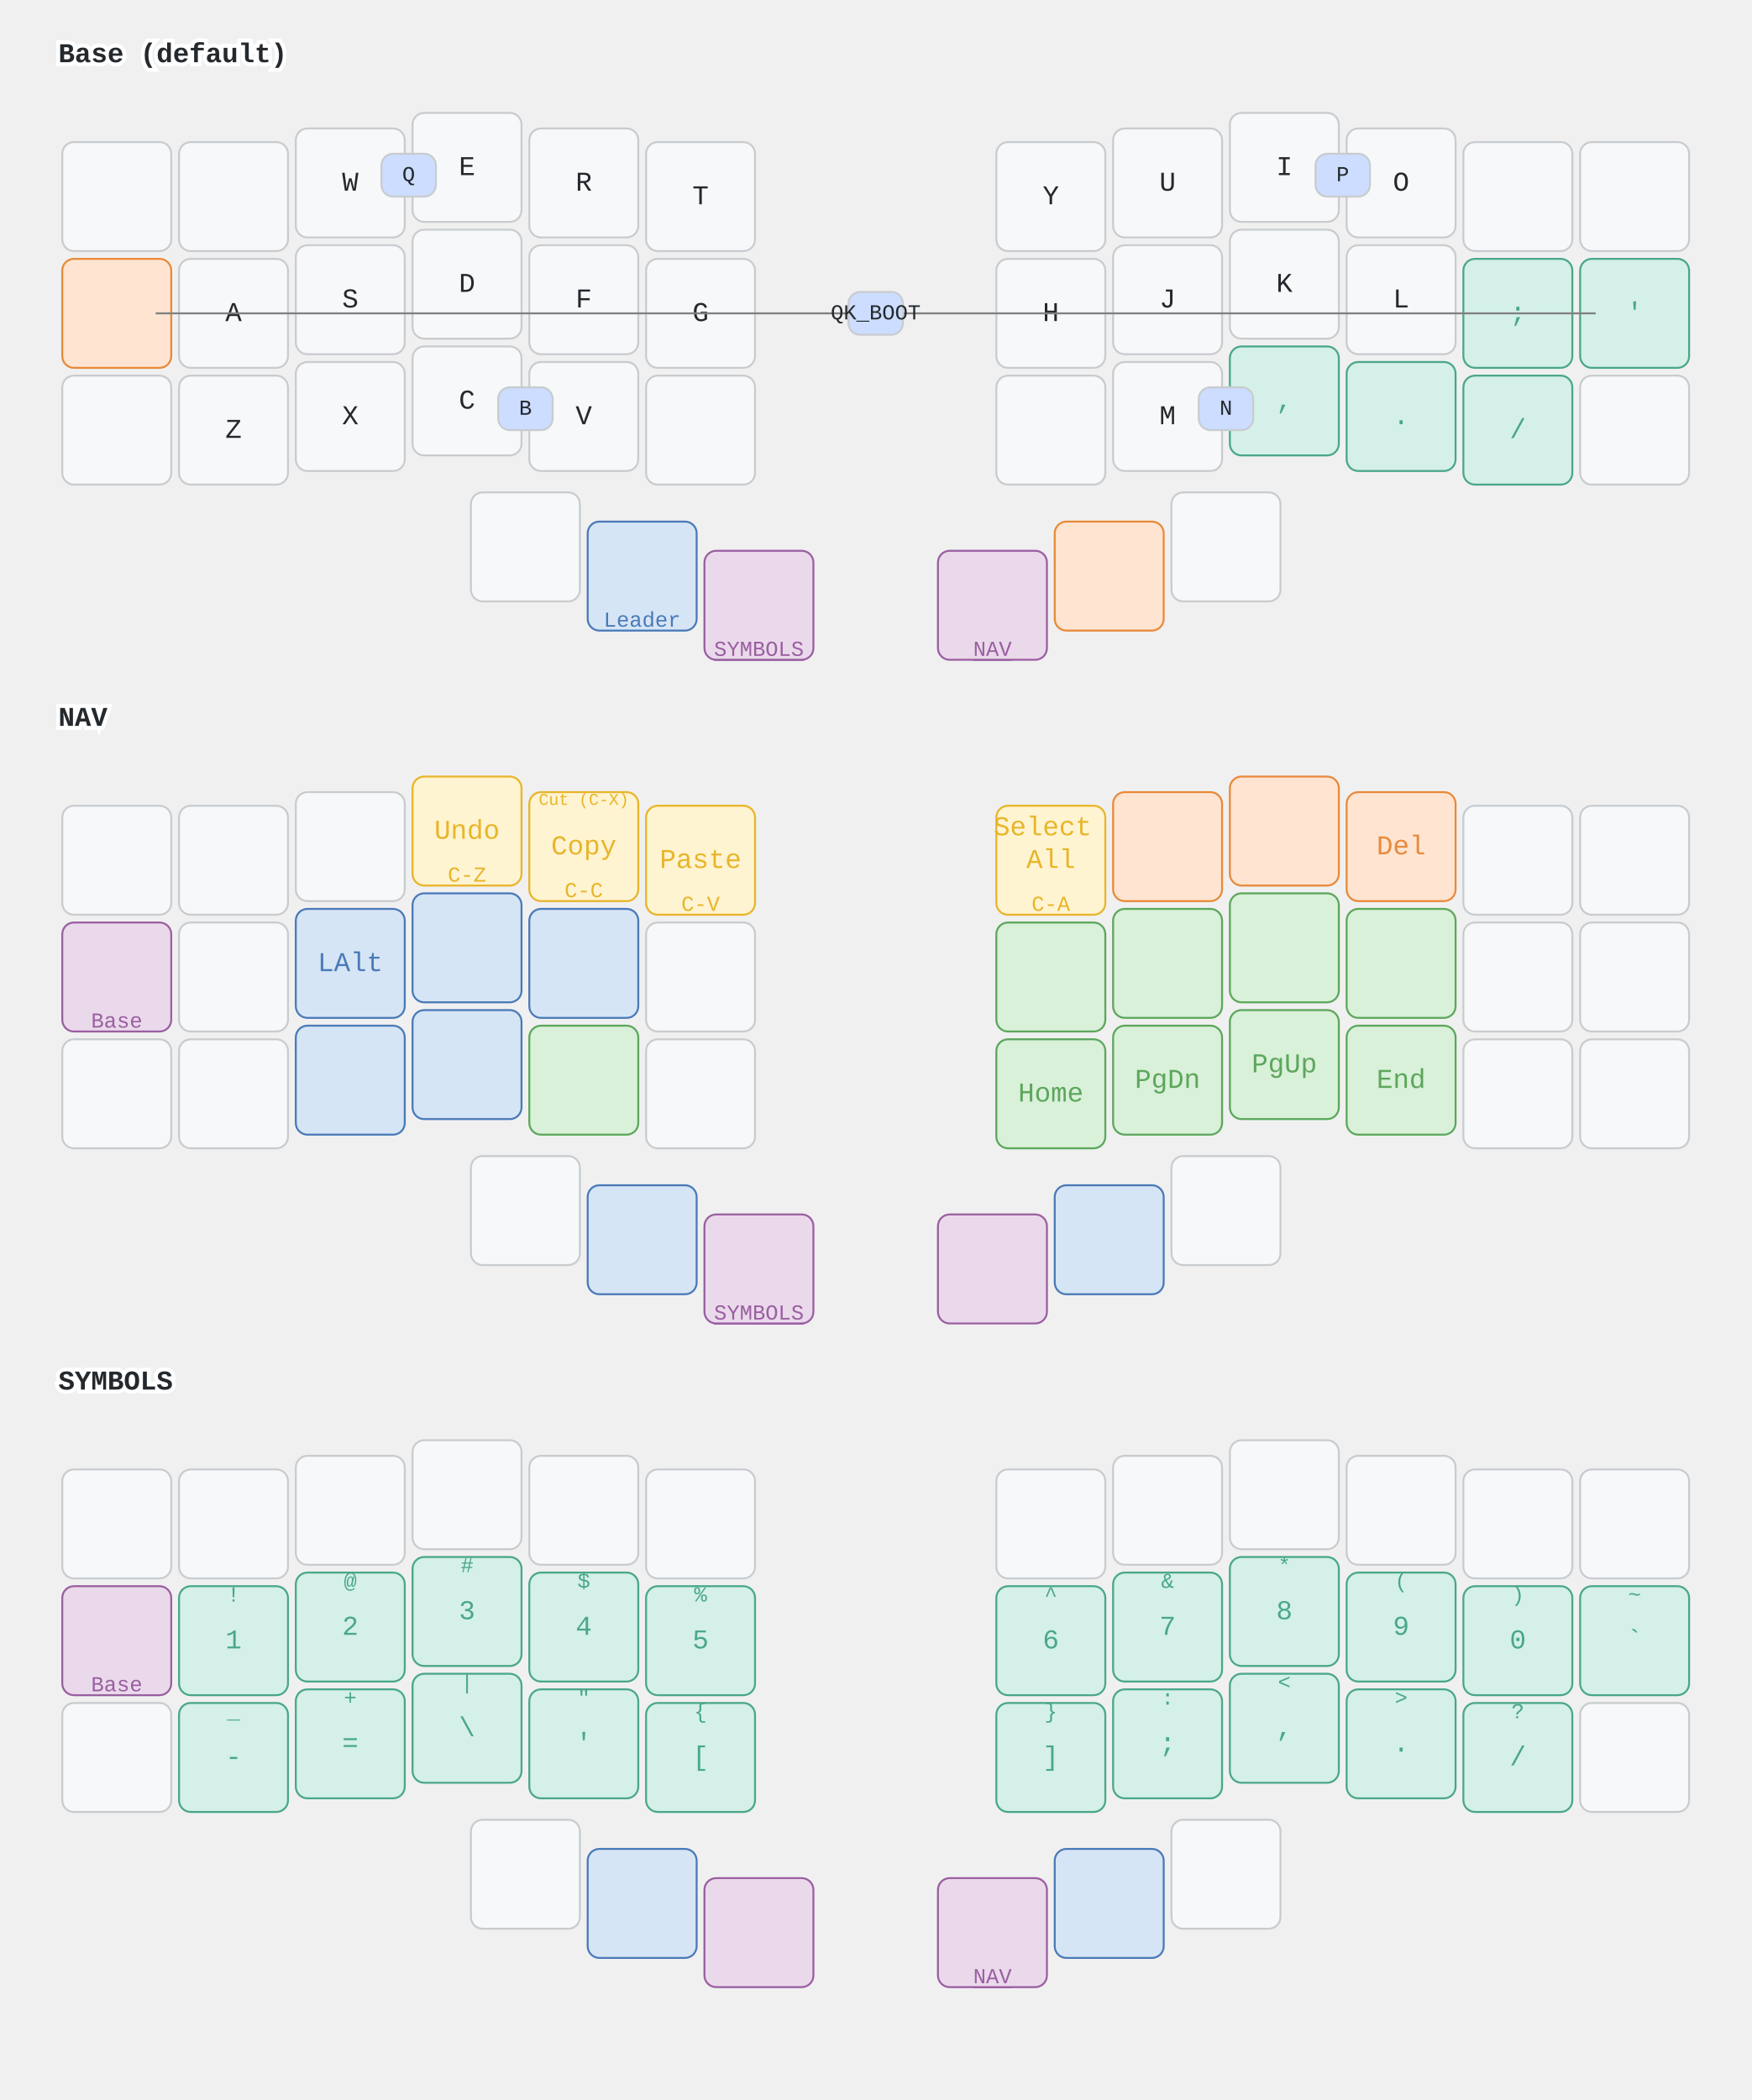
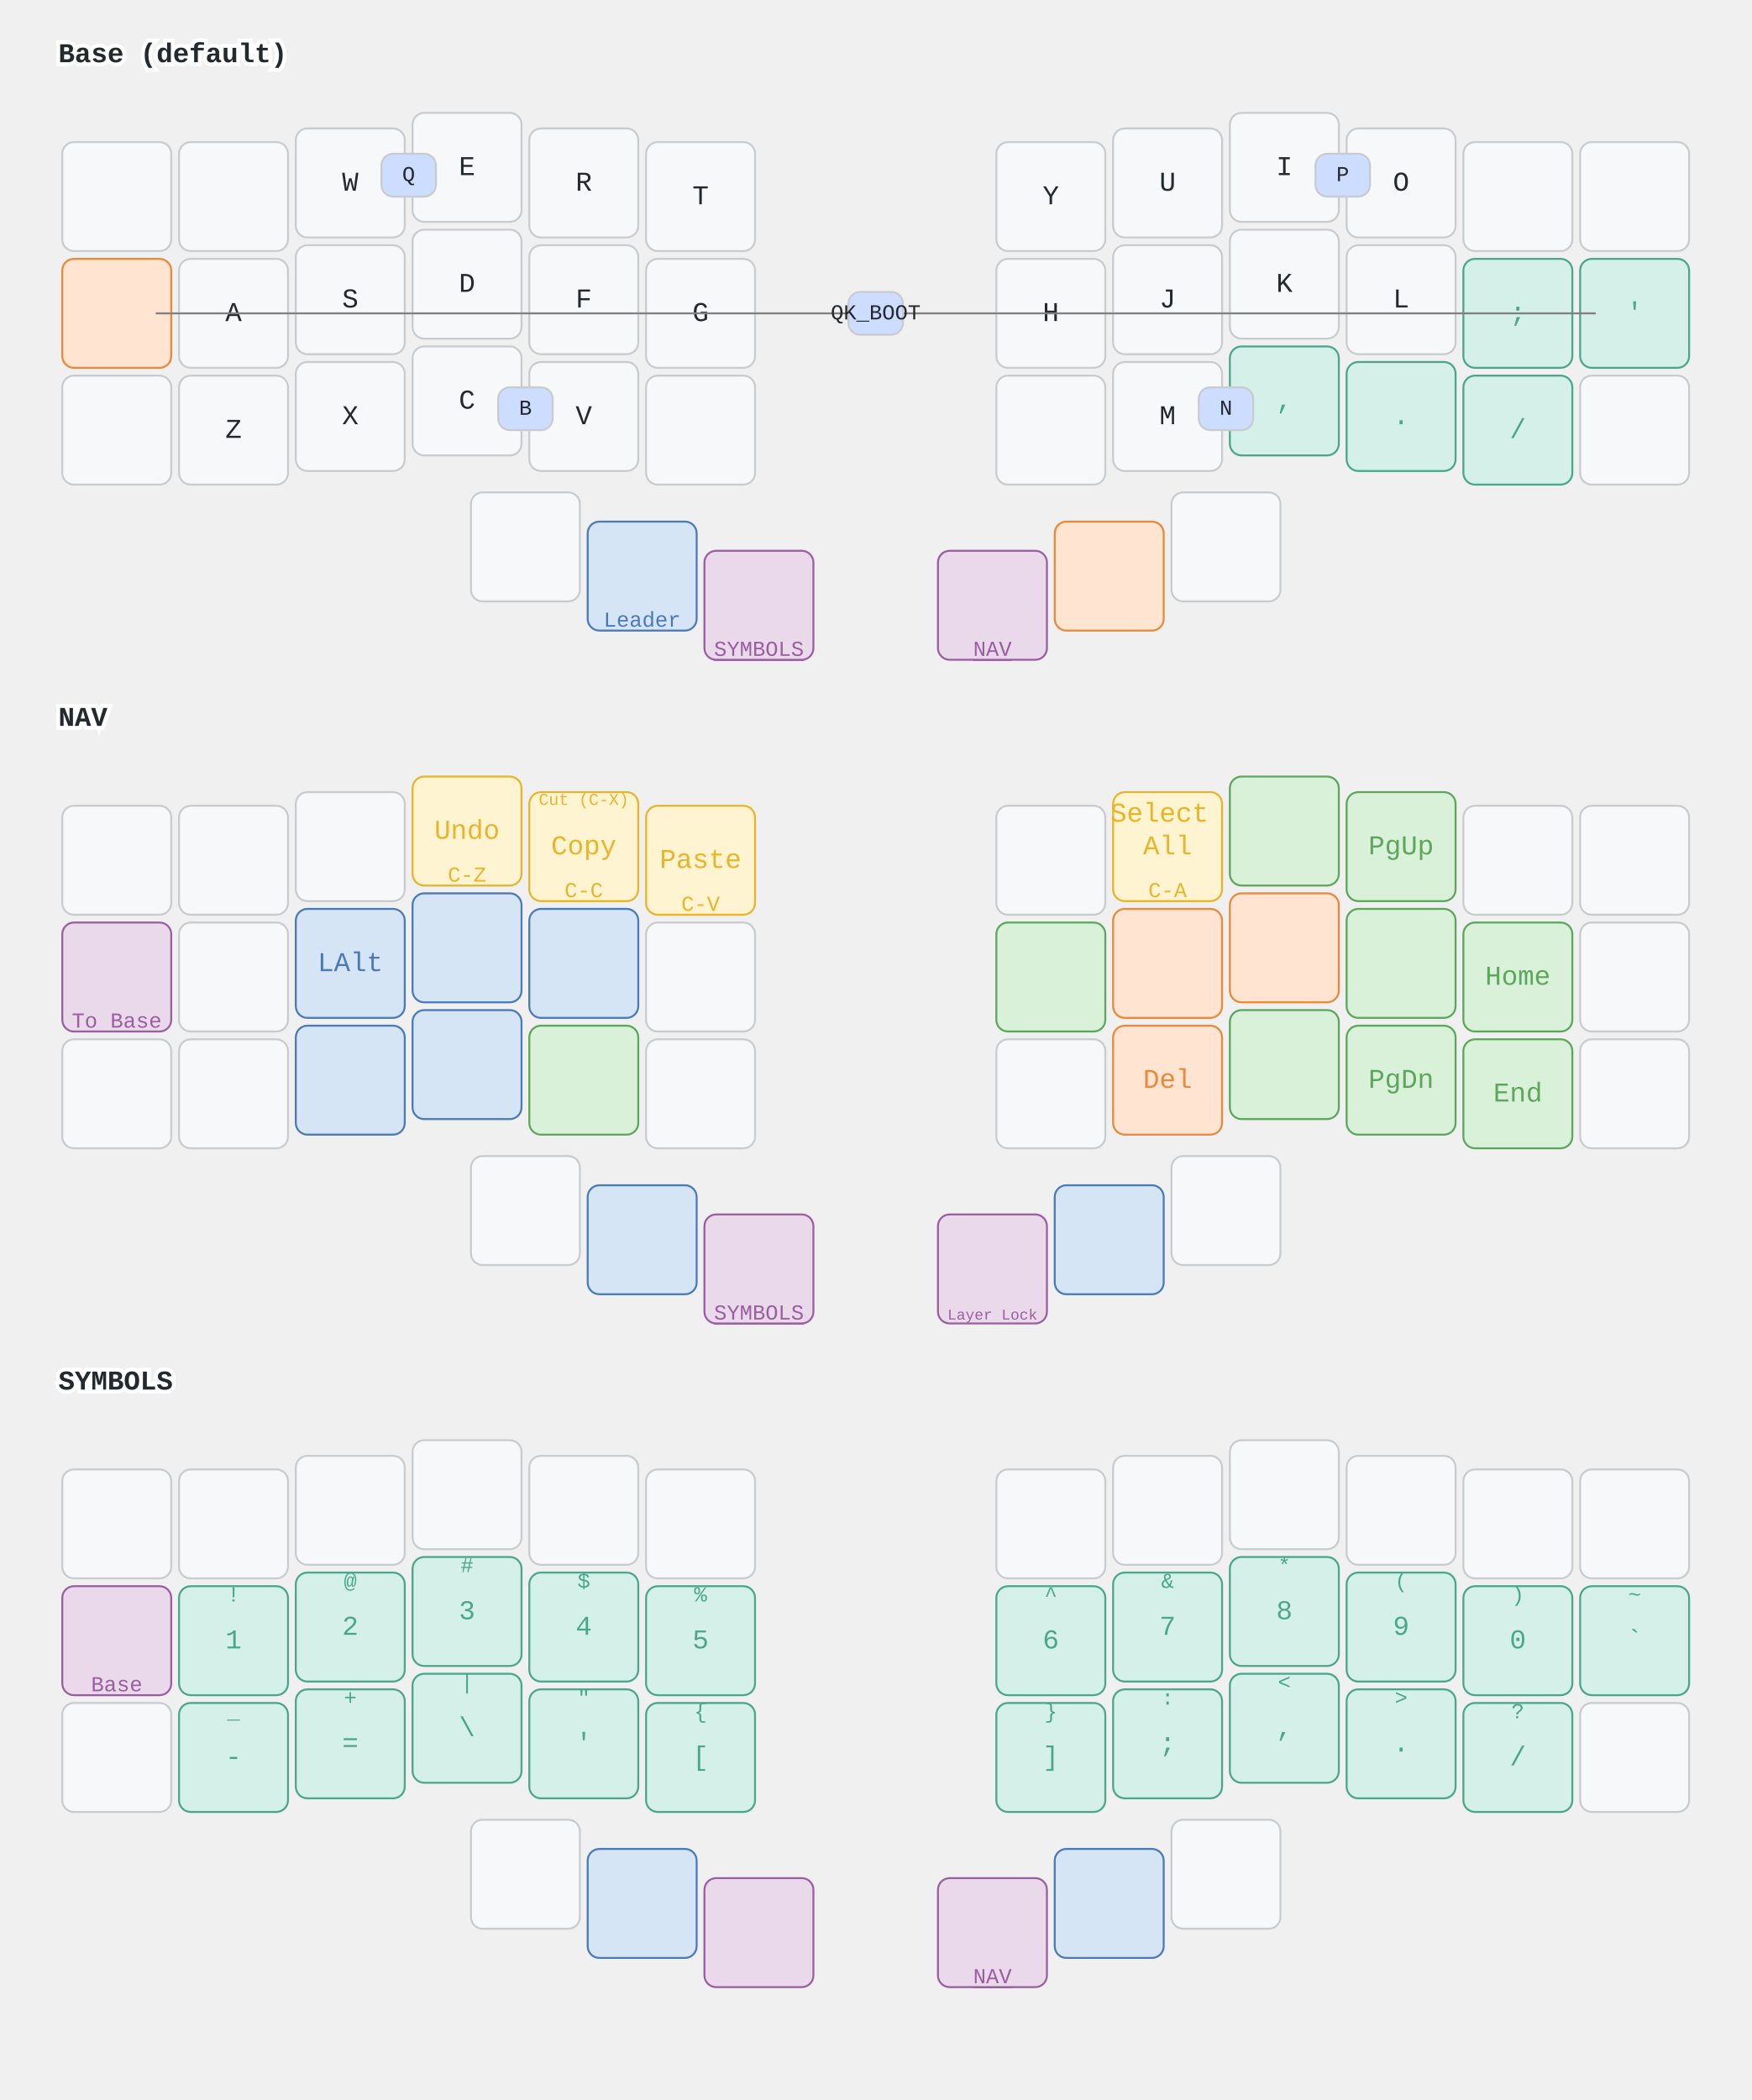
<svg xmlns="http://www.w3.org/2000/svg" xmlns:xlink="http://www.w3.org/1999/xlink" width="900" height="1079" viewBox="0 0 900 1079" class="keymap">
  <defs>/* start glyphs */
<svg id="mdi:apple-keyboard-command">
      <svg id="mdi-apple-keyboard-command" viewBox="0 0 24 24">
        <path d="M6,2A4,4 0 0,1 10,6V8H14V6A4,4 0 0,1 18,2A4,4 0 0,1 22,6A4,4 0 0,1 18,10H16V14H18A4,4 0 0,1 22,18A4,4 0 0,1 18,22A4,4 0 0,1 14,18V16H10V18A4,4 0 0,1 6,22A4,4 0 0,1 2,18A4,4 0 0,1 6,14H8V10H6A4,4 0 0,1 2,6A4,4 0 0,1 6,2M16,18A2,2 0 0,0 18,20A2,2 0 0,0 20,18A2,2 0 0,0 18,16H16V18M14,10H10V14H14V10M6,16A2,2 0 0,0 4,18A2,2 0 0,0 6,20A2,2 0 0,0 8,18V16H6M8,6A2,2 0 0,0 6,4A2,2 0 0,0 4,6A2,2 0 0,0 6,8H8V6M18,8A2,2 0 0,0 20,6A2,2 0 0,0 18,4A2,2 0 0,0 16,6V8H18Z" />
      </svg>
    </svg>
    <svg id="mdi:apple-keyboard-control">
      <svg id="mdi-apple-keyboard-control" viewBox="0 0 24 24">
        <path d="M19.78,11.78L18.36,13.19L12,6.83L5.64,13.19L4.22,11.78L12,4L19.78,11.78Z" />
      </svg>
    </svg>
    <svg id="mdi:apple-keyboard-shift">
      <svg id="mdi-apple-keyboard-shift" viewBox="0 0 24 24">
        <path d="M15,18V12H17.17L12,6.83L6.83,12H9V18H15M12,4L22,14H17V20H7V14H2L12,4Z" />
      </svg>
    </svg>
    <svg id="mdi:arrow-down">
      <svg id="mdi-arrow-down" viewBox="0 0 24 24">
        <path d="M11,4H13V16L18.5,10.5L19.92,11.92L12,19.84L4.08,11.92L5.5,10.5L11,16V4Z" />
      </svg>
    </svg>
    <svg id="mdi:arrow-left">
      <svg id="mdi-arrow-left" viewBox="0 0 24 24">
        <path d="M20,11V13H8L13.5,18.5L12.08,19.92L4.16,12L12.08,4.08L13.5,5.5L8,11H20Z" />
      </svg>
    </svg>
    <svg id="mdi:arrow-right">
      <svg id="mdi-arrow-right" viewBox="0 0 24 24">
        <path d="M4,11V13H16L10.5,18.5L11.92,19.92L19.84,12L11.92,4.08L10.5,5.5L16,11H4Z" />
      </svg>
    </svg>
    <svg id="mdi:arrow-up">
      <svg id="mdi-arrow-up" viewBox="0 0 24 24">
        <path d="M13,20H11V8L5.5,13.5L4.08,12.08L12,4.16L19.92,12.08L18.5,13.5L13,8V20Z" />
      </svg>
    </svg>
    <svg id="mdi:backspace-outline">
      <svg id="mdi-backspace-outline" viewBox="0 0 24 24">
        <path d="M19,15.59L17.59,17L14,13.41L10.41,17L9,15.59L12.59,12L9,8.41L10.41,7L14,10.59L17.59,7L19,8.41L15.41,12L19,15.59M22,3A2,2 0 0,1 24,5V19A2,2 0 0,1 22,21H7C6.31,21 5.77,20.64 5.41,20.11L0,12L5.41,3.88C5.77,3.35 6.31,3 7,3H22M22,5H7L2.28,12L7,19H22V5Z" />
      </svg>
    </svg>
    <svg id="mdi:keyboard-esc">
      <svg id="mdi-keyboard-esc" viewBox="0 0 24 24">
        <path d="M1 7H7V9H3V11H7V13H3V15H7V17H1V7M11 7H15V9H11V11H13C14.11 11 15 11.9 15 13V15C15 16.11 14.11 17 13 17H9V15H13V13H11C9.9 13 9 12.11 9 11V9C9 7.9 9.9 7 11 7M19 7H21C22.11 7 23 7.9 23 9V10H21V9H19V15H21V14H23V15C23 16.11 22.11 17 21 17H19C17.9 17 17 16.11 17 15V9C17 7.9 17.9 7 19 7Z" />
      </svg>
    </svg>
    <svg id="mdi:keyboard-return">
      <svg id="mdi-keyboard-return" viewBox="0 0 24 24">
        <path d="M19,7V11H5.83L9.41,7.41L8,6L2,12L8,18L9.41,16.58L5.83,13H21V7H19Z" />
      </svg>
    </svg>
    <svg id="mdi:keyboard-space">
      <svg id="mdi-keyboard-space" viewBox="0 0 24 24">
        <path d="M3 15H5V19H19V15H21V19C21 20.1 20.1 21 19 21H5C3.9 21 3 20.1 3 19V15Z" />
      </svg>
    </svg>
    <svg id="mdi:keyboard-tab">
      <svg id="mdi-keyboard-tab" viewBox="0 0 24 24">
        <path d="M20,18H22V6H20M11.59,7.41L15.17,11H1V13H15.17L11.59,16.58L13,18L19,12L13,6L11.59,7.41Z" />
      </svg>
    </svg>
    <svg id="mdi:layers">
      <svg id="mdi-layers" viewBox="0 0 24 24">
        <path d="M12,16L19.36,10.27L21,9L12,2L3,9L4.63,10.27M12,18.54L4.62,12.81L3,14.07L12,21.07L21,14.07L19.37,12.8L12,18.54Z" />
      </svg>
    </svg>
    <svg id="mdi:layers-outline">
      <svg id="mdi-layers-outline" viewBox="0 0 24 24">
        <path d="M12,18.54L19.37,12.8L21,14.07L12,21.07L3,14.07L4.62,12.81L12,18.54M12,16L3,9L12,2L21,9L12,16M12,4.53L6.26,9L12,13.47L17.74,9L12,4.53Z" />
      </svg>
    </svg>
    <svg id="mdi:lock">
      <svg id="mdi-lock" viewBox="0 0 24 24">
        <path d="M12,17A2,2 0 0,0 14,15C14,13.89 13.1,13 12,13A2,2 0 0,0 10,15A2,2 0 0,0 12,17M18,8A2,2 0 0,1 20,10V20A2,2 0 0,1 18,22H6A2,2 0 0,1 4,20V10C4,8.89 4.9,8 6,8H7V6A5,5 0 0,1 12,1A5,5 0 0,1 17,6V8H18M12,3A3,3 0 0,0 9,6V8H15V6A3,3 0 0,0 12,3Z" />
      </svg>
    </svg>
  </defs>/* end glyphs */
<style>/* inherit to force styles through use tags */
svg path {
    fill: inherit;
}

/* font and background color specifications */
svg.keymap {
    font-family: SFMono-Regular,Consolas,Liberation Mono,Menlo,monospace;
    font-size: 14px;
    font-kerning: normal;
    text-rendering: optimizeLegibility;
    fill: #24292e;
}

/* default key styling */
rect.key {
    fill: #f6f8fa;
}

rect.key, rect.combo {
    stroke: #c9cccf;
    stroke-width: 1;
}

/* default key side styling, only used is draw_key_sides is set */
rect.side {
    filter: brightness(90%);
}

/* color accent for combo boxes */
rect.combo, rect.combo-separate {
    fill: #cdf;
}

/* color accent for held keys */
rect.held, rect.combo.held {
    fill: #fdd;
}

/* color accent for ghost (optional) keys */
rect.ghost, rect.combo.ghost {
    stroke-dasharray: 4, 4;
    stroke-width: 2;
}

text {
    text-anchor: middle;
    dominant-baseline: middle;
}

/* styling for layer labels */
text.label {
    font-weight: bold;
    text-anchor: start;
    stroke: white;
    stroke-width: 4;
    paint-order: stroke;
}

/* styling for optional footer */
text.footer {
    text-anchor: end;
    dominant-baseline: auto;
    stroke: white;
    stroke-width: 4;
    paint-order: stroke;
}

/* styling for combo tap, and key non-tap label text */
text.combo, text.hold, text.shifted, text.left, text.right {
    font-size: 11px;
}

text.hold {
    text-anchor: middle;
    dominant-baseline: auto;
}

text.shifted {
    text-anchor: middle;
    dominant-baseline: hanging;
}

text.left {
    text-anchor: start;
}

text.right {
    text-anchor: end;
}

text.layer-activator {
    text-decoration: underline;
}

/* styling for hold/shifted label text in combo box */
text.combo.hold, text.combo.shifted, text.combo.left, text.combo.right {
    font-size: 8px;
}

/* lighter symbol for transparent keys */
text.trans {
    fill: #7b7e81;
}

/* styling for combo dendrons */
path.combo {
    stroke-width: 1;
    stroke: gray;
    fill: none;
}

/* Start Tabler Icons Cleanup */
/* cannot use height/width with glyphs */
.icon-tabler &gt; path {
    fill: inherit;
    stroke: inherit;
    stroke-width: 2;
}
/* hide tabler's default box */
.icon-tabler &gt; path[stroke="none"][fill="none"] {
    visibility: hidden;
}
/* End Tabler Icons Cleanup */

/* Category 1: Modifiers - Blue */
.key.modifier rect { fill: #d6e5f5; stroke: #4a7ab8; }
.key.modifier :not(rect) { fill: #4a7ab8; }

/* Category 2: Navigation - Green */
.key.nav rect { fill: #d9f0d9; stroke: #5ca75c; }
.key.nav :not(rect) { fill: #5ca75c; }

/* Category 3: Editing/Actions - Orange */
.key.editing rect { fill: #ffe4d1; stroke: #e88a3a; }
.key.editing :not(rect) { fill: #e88a3a; }

/* Category 4: Layer switching - Purple */
.key.layer rect { fill: #ead9eb; stroke: #9a5fa1; }
.key.layer :not(rect) { fill: #9a5fa1; }

/* Category 5: System commands - Yellow */
.key.system rect { fill: #fff4d1; stroke: #e8b52a; }
.key.system :not(rect) { fill: #e8b52a; }

/* Category 6: Symbols - Cyan/Teal */
.key.symbol rect { fill: #d4f0e8; stroke: #4aa78a; }
.key.symbol :not(rect) { fill: #4aa78a; }

/* Category 7: Accented characters - Pink/Coral */
.key.accent rect { fill: #ffe0d6; stroke: #e86d4a; }
.key.accent :not(rect) { fill: #e86d4a; }
</style>
  <g transform="translate(30, 0)" class="layer-Base (default)">
    <text x="0" y="28" class="label" id="Base-default">Base (default)</text>
    <g transform="translate(0, 56)">
      <g transform="translate(30, 45)" class="key keypos-0">
        <rect rx="6" ry="6" x="-28" y="-28" width="56" height="56" class="key" />
      </g>
      <g transform="translate(90, 45)" class="key keypos-1">
        <rect rx="6" ry="6" x="-28" y="-28" width="56" height="56" class="key" />
      </g>
      <g transform="translate(150, 38)" class="key keypos-2">
        <rect rx="6" ry="6" x="-28" y="-28" width="56" height="56" class="key" />
        <text x="0" y="0" class="key tap">W</text>
      </g>
      <g transform="translate(210, 30)" class="key keypos-3">
        <rect rx="6" ry="6" x="-28" y="-28" width="56" height="56" class="key" />
        <text x="0" y="0" class="key tap">E</text>
      </g>
      <g transform="translate(270, 38)" class="key keypos-4">
        <rect rx="6" ry="6" x="-28" y="-28" width="56" height="56" class="key" />
        <text x="0" y="0" class="key tap">R</text>
      </g>
      <g transform="translate(330, 45)" class="key keypos-5">
        <rect rx="6" ry="6" x="-28" y="-28" width="56" height="56" class="key" />
        <text x="0" y="0" class="key tap">T</text>
      </g>
      <g transform="translate(510, 45)" class="key keypos-6">
        <rect rx="6" ry="6" x="-28" y="-28" width="56" height="56" class="key" />
        <text x="0" y="0" class="key tap">Y</text>
      </g>
      <g transform="translate(570, 38)" class="key keypos-7">
        <rect rx="6" ry="6" x="-28" y="-28" width="56" height="56" class="key" />
        <text x="0" y="0" class="key tap">U</text>
      </g>
      <g transform="translate(630, 30)" class="key keypos-8">
        <rect rx="6" ry="6" x="-28" y="-28" width="56" height="56" class="key" />
        <text x="0" y="0" class="key tap">I</text>
      </g>
      <g transform="translate(690, 38)" class="key keypos-9">
        <rect rx="6" ry="6" x="-28" y="-28" width="56" height="56" class="key" />
        <text x="0" y="0" class="key tap">O</text>
      </g>
      <g transform="translate(750, 45)" class="key keypos-10">
        <rect rx="6" ry="6" x="-28" y="-28" width="56" height="56" class="key" />
      </g>
      <g transform="translate(810, 45)" class="key keypos-11">
        <rect rx="6" ry="6" x="-28" y="-28" width="56" height="56" class="key" />
      </g>
      <g transform="translate(30, 105)" class="key editing keypos-12">
        <rect rx="6" ry="6" x="-28" y="-28" width="56" height="56" class="key editing" />
        <use href="#mdi:keyboard-esc" xlink:href="#mdi:keyboard-esc" x="-7" y="-7" height="14" width="14.0" class="key editing tap glyph mdi:keyboard-esc" />
      </g>
      <g transform="translate(90, 105)" class="key keypos-13">
        <rect rx="6" ry="6" x="-28" y="-28" width="56" height="56" class="key" />
        <text x="0" y="0" class="key tap">A</text>
      </g>
      <g transform="translate(150, 98)" class="key keypos-14">
        <rect rx="6" ry="6" x="-28" y="-28" width="56" height="56" class="key" />
        <text x="0" y="0" class="key tap">S</text>
      </g>
      <g transform="translate(210, 90)" class="key keypos-15">
        <rect rx="6" ry="6" x="-28" y="-28" width="56" height="56" class="key" />
        <text x="0" y="0" class="key tap">D</text>
      </g>
      <g transform="translate(270, 98)" class="key keypos-16">
        <rect rx="6" ry="6" x="-28" y="-28" width="56" height="56" class="key" />
        <text x="0" y="0" class="key tap">F</text>
      </g>
      <g transform="translate(330, 105)" class="key keypos-17">
        <rect rx="6" ry="6" x="-28" y="-28" width="56" height="56" class="key" />
        <text x="0" y="0" class="key tap">G</text>
      </g>
      <g transform="translate(510, 105)" class="key keypos-18">
        <rect rx="6" ry="6" x="-28" y="-28" width="56" height="56" class="key" />
        <text x="0" y="0" class="key tap">H</text>
      </g>
      <g transform="translate(570, 98)" class="key keypos-19">
        <rect rx="6" ry="6" x="-28" y="-28" width="56" height="56" class="key" />
        <text x="0" y="0" class="key tap">J</text>
      </g>
      <g transform="translate(630, 90)" class="key keypos-20">
        <rect rx="6" ry="6" x="-28" y="-28" width="56" height="56" class="key" />
        <text x="0" y="0" class="key tap">K</text>
      </g>
      <g transform="translate(690, 98)" class="key keypos-21">
        <rect rx="6" ry="6" x="-28" y="-28" width="56" height="56" class="key" />
        <text x="0" y="0" class="key tap">L</text>
      </g>
      <g transform="translate(750, 105)" class="key symbol keypos-22">
        <rect rx="6" ry="6" x="-28" y="-28" width="56" height="56" class="key symbol" />
        <text x="0" y="0" class="key symbol tap">;</text>
      </g>
      <g transform="translate(810, 105)" class="key symbol keypos-23">
        <rect rx="6" ry="6" x="-28" y="-28" width="56" height="56" class="key symbol" />
        <text x="0" y="0" class="key symbol tap">'</text>
      </g>
      <g transform="translate(30, 165)" class="key keypos-24">
        <rect rx="6" ry="6" x="-28" y="-28" width="56" height="56" class="key" />
      </g>
      <g transform="translate(90, 165)" class="key keypos-25">
        <rect rx="6" ry="6" x="-28" y="-28" width="56" height="56" class="key" />
        <text x="0" y="0" class="key tap">Z</text>
      </g>
      <g transform="translate(150, 158)" class="key keypos-26">
        <rect rx="6" ry="6" x="-28" y="-28" width="56" height="56" class="key" />
        <text x="0" y="0" class="key tap">X</text>
      </g>
      <g transform="translate(210, 150)" class="key keypos-27">
        <rect rx="6" ry="6" x="-28" y="-28" width="56" height="56" class="key" />
        <text x="0" y="0" class="key tap">C</text>
      </g>
      <g transform="translate(270, 158)" class="key keypos-28">
        <rect rx="6" ry="6" x="-28" y="-28" width="56" height="56" class="key" />
        <text x="0" y="0" class="key tap">V</text>
      </g>
      <g transform="translate(330, 165)" class="key keypos-29">
        <rect rx="6" ry="6" x="-28" y="-28" width="56" height="56" class="key" />
      </g>
      <g transform="translate(510, 165)" class="key keypos-30">
        <rect rx="6" ry="6" x="-28" y="-28" width="56" height="56" class="key" />
      </g>
      <g transform="translate(570, 158)" class="key keypos-31">
        <rect rx="6" ry="6" x="-28" y="-28" width="56" height="56" class="key" />
        <text x="0" y="0" class="key tap">M</text>
      </g>
      <g transform="translate(630, 150)" class="key symbol keypos-32">
        <rect rx="6" ry="6" x="-28" y="-28" width="56" height="56" class="key symbol" />
        <text x="0" y="0" class="key symbol tap">,</text>
      </g>
      <g transform="translate(690, 158)" class="key symbol keypos-33">
        <rect rx="6" ry="6" x="-28" y="-28" width="56" height="56" class="key symbol" />
        <text x="0" y="0" class="key symbol tap">.</text>
      </g>
      <g transform="translate(750, 165)" class="key symbol keypos-34">
        <rect rx="6" ry="6" x="-28" y="-28" width="56" height="56" class="key symbol" />
        <text x="0" y="0" class="key symbol tap">/</text>
      </g>
      <g transform="translate(810, 165)" class="key keypos-35">
        <rect rx="6" ry="6" x="-28" y="-28" width="56" height="56" class="key" />
      </g>
      <g transform="translate(240, 225)" class="key keypos-36">
        <rect rx="6" ry="6" x="-28" y="-28" width="56" height="56" class="key" />
      </g>
      <g transform="translate(300, 240)" class="key modifier keypos-37">
        <rect rx="6" ry="6" x="-28" y="-28" width="56" height="56" class="key modifier" />
        <use href="#mdi:apple-keyboard-shift" xlink:href="#mdi:apple-keyboard-shift" x="-7" y="-7" height="14" width="14.0" class="key modifier tap glyph mdi:apple-keyboard-shift" />
        <text x="0" y="26" class="key modifier hold">Leader</text>
      </g>
      <g transform="translate(360, 255)" class="key layer keypos-38">
        <rect rx="6" ry="6" x="-28" y="-28" width="56" height="56" class="key layer" />
        <use href="#mdi:layers-outline" xlink:href="#mdi:layers-outline" x="-7" y="-7" height="14" width="14.0" class="key layer tap glyph mdi:layers-outline" />
        <a href="#SYMBOLS">
          <text x="0" y="26" class="key layer hold layer-activator">SYMBOLS</text>
        </a>
      </g>
      <g transform="translate(480, 255)" class="key layer keypos-39">
        <rect rx="6" ry="6" x="-28" y="-28" width="56" height="56" class="key layer" />
        <use href="#mdi:layers-outline" xlink:href="#mdi:layers-outline" x="-7" y="-7" height="14" width="14.0" class="key layer tap glyph mdi:layers-outline" />
        <a href="#NAV">
          <text x="0" y="26" class="key layer hold layer-activator">NAV</text>
        </a>
      </g>
      <g transform="translate(540, 240)" class="key editing keypos-40">
        <rect rx="6" ry="6" x="-28" y="-28" width="56" height="56" class="key editing" />
        <use href="#mdi:keyboard-space" xlink:href="#mdi:keyboard-space" x="-7" y="-7" height="14" width="14.0" class="key editing tap glyph mdi:keyboard-space" />
      </g>
      <g transform="translate(600, 225)" class="key keypos-41">
        <rect rx="6" ry="6" x="-28" y="-28" width="56" height="56" class="key" />
      </g>
      <g class="combo combopos-0">
        <rect rx="6" ry="6" x="166" y="23" width="28" height="22" class="combo" />
        <text x="180" y="34" class="combo tap">Q</text>
      </g>
      <g class="combo combopos-1">
        <rect rx="6" ry="6" x="646" y="23" width="28" height="22" class="combo" />
        <text x="660" y="34" class="combo tap">P</text>
      </g>
      <g class="combo combopos-2">
        <rect rx="6" ry="6" x="226" y="143" width="28" height="22" class="combo" />
        <text x="240" y="154" class="combo tap">B</text>
      </g>
      <g class="combo combopos-3">
        <rect rx="6" ry="6" x="586" y="143" width="28" height="22" class="combo" />
        <text x="600" y="154" class="combo tap">N</text>
      </g>
      <g class="combo combopos-4">
        <path d="M420,105 l-370,0" class="combo" />
        <path d="M420,105 l370,0" class="combo" />
        <rect rx="6" ry="6" x="406" y="94" width="28" height="22" class="combo" />
        <text x="420" y="105" class="combo tap">QK_BOOT</text>
      </g>
    </g>
  </g>
  <g transform="translate(30, 341)" class="layer-NAV">
    <text x="0" y="28" class="label" id="NAV">NAV</text>
    <g transform="translate(0, 56)">
      <g transform="translate(30, 45)" class="key keypos-0">
        <rect rx="6" ry="6" x="-28" y="-28" width="56" height="56" class="key" />
      </g>
      <g transform="translate(90, 45)" class="key keypos-1">
        <rect rx="6" ry="6" x="-28" y="-28" width="56" height="56" class="key" />
      </g>
      <g transform="translate(150, 38)" class="key keypos-2">
        <rect rx="6" ry="6" x="-28" y="-28" width="56" height="56" class="key" />
      </g>
      <g transform="translate(210, 30)" class="key system keypos-3">
        <rect rx="6" ry="6" x="-28" y="-28" width="56" height="56" class="key system" />
        <text x="0" y="0" class="key system tap">Undo</text>
        <text x="0" y="26" class="key system hold">C-Z</text>
      </g>
      <g transform="translate(270, 38)" class="key system keypos-4">
        <rect rx="6" ry="6" x="-28" y="-28" width="56" height="56" class="key system" />
        <text x="0" y="0" class="key system tap">Copy</text>
        <text x="0" y="26" class="key system hold">C-C</text>
        <text x="0" y="-26" class="key system shifted">
          <tspan style="font-size: 78%">Cut (C-X)</tspan>
        </text>
      </g>
      <g transform="translate(330, 45)" class="key system keypos-5">
        <rect rx="6" ry="6" x="-28" y="-28" width="56" height="56" class="key system" />
        <text x="0" y="0" class="key system tap">Paste</text>
        <text x="0" y="26" class="key system hold">C-V</text>
      </g>
-       <g transform="translate(510, 45)" class="key system keypos-6">
+       <g transform="translate(510, 45)" class="key keypos-6">
+         <rect rx="6" ry="6" x="-28" y="-28" width="56" height="56" class="key" />
+       </g>
+       <g transform="translate(570, 38)" class="key system keypos-7">
        <rect rx="6" ry="6" x="-28" y="-28" width="56" height="56" class="key system" />
        <text x="0" y="0" class="key system tap">
          <tspan x="0" dy="-1.2em">Select</tspan>
          <tspan x="0" dy="1.2em">All</tspan>
        </text>
        <text x="0" y="26" class="key system hold">C-A</text>
      </g>
-       <g transform="translate(570, 38)" class="key editing keypos-7">
-         <rect rx="6" ry="6" x="-28" y="-28" width="56" height="56" class="key editing" />
-         <use href="#mdi:backspace-outline" xlink:href="#mdi:backspace-outline" x="-7" y="-7" height="14" width="14.0" class="key editing tap glyph mdi:backspace-outline" />
-       </g>
-       <g transform="translate(630, 30)" class="key editing keypos-8">
-         <rect rx="6" ry="6" x="-28" y="-28" width="56" height="56" class="key editing" />
-         <use href="#mdi:keyboard-return" xlink:href="#mdi:keyboard-return" x="-7" y="-7" height="14" width="14.0" class="key editing tap glyph mdi:keyboard-return" />
-       </g>
-       <g transform="translate(690, 38)" class="key editing keypos-9">
-         <rect rx="6" ry="6" x="-28" y="-28" width="56" height="56" class="key editing" />
-         <text x="0" y="0" class="key editing tap">Del</text>
+       <g transform="translate(630, 30)" class="key nav keypos-8">
+         <rect rx="6" ry="6" x="-28" y="-28" width="56" height="56" class="key nav" />
+         <use href="#mdi:arrow-up" xlink:href="#mdi:arrow-up" x="-7" y="-7" height="14" width="14.0" class="key nav tap glyph mdi:arrow-up" />
+       </g>
+       <g transform="translate(690, 38)" class="key nav keypos-9">
+         <rect rx="6" ry="6" x="-28" y="-28" width="56" height="56" class="key nav" />
+         <text x="0" y="0" class="key nav tap">PgUp</text>
      </g>
      <g transform="translate(750, 45)" class="key keypos-10">
        <rect rx="6" ry="6" x="-28" y="-28" width="56" height="56" class="key" />
      </g>
      <g transform="translate(810, 45)" class="key keypos-11">
        <rect rx="6" ry="6" x="-28" y="-28" width="56" height="56" class="key" />
      </g>
      <g transform="translate(30, 105)" class="key layer keypos-12">
        <rect rx="6" ry="6" x="-28" y="-28" width="56" height="56" class="key layer" />
        <use href="#mdi:layers" xlink:href="#mdi:layers" x="-7" y="-7" height="14" width="14.0" class="key layer tap glyph mdi:layers" />
-         <text x="0" y="26" class="key layer hold">Base</text>
+         <text x="0" y="26" class="key layer hold">To Base</text>
      </g>
      <g transform="translate(90, 105)" class="key keypos-13">
        <rect rx="6" ry="6" x="-28" y="-28" width="56" height="56" class="key" />
      </g>
      <g transform="translate(150, 98)" class="key modifier keypos-14">
        <rect rx="6" ry="6" x="-28" y="-28" width="56" height="56" class="key modifier" />
        <text x="0" y="0" class="key modifier tap">LAlt</text>
      </g>
      <g transform="translate(210, 90)" class="key modifier keypos-15">
        <rect rx="6" ry="6" x="-28" y="-28" width="56" height="56" class="key modifier" />
        <use href="#mdi:apple-keyboard-control" xlink:href="#mdi:apple-keyboard-control" x="-7" y="-7" height="14" width="14.0" class="key modifier tap glyph mdi:apple-keyboard-control" />
      </g>
      <g transform="translate(270, 98)" class="key modifier keypos-16">
        <rect rx="6" ry="6" x="-28" y="-28" width="56" height="56" class="key modifier" />
        <use href="#mdi:apple-keyboard-shift" xlink:href="#mdi:apple-keyboard-shift" x="-7" y="-7" height="14" width="14.0" class="key modifier tap glyph mdi:apple-keyboard-shift" />
      </g>
      <g transform="translate(330, 105)" class="key keypos-17">
        <rect rx="6" ry="6" x="-28" y="-28" width="56" height="56" class="key" />
      </g>
      <g transform="translate(510, 105)" class="key nav keypos-18">
        <rect rx="6" ry="6" x="-28" y="-28" width="56" height="56" class="key nav" />
        <use href="#mdi:arrow-left" xlink:href="#mdi:arrow-left" x="-7" y="-7" height="14" width="14.0" class="key nav tap glyph mdi:arrow-left" />
      </g>
-       <g transform="translate(570, 98)" class="key nav keypos-19">
+       <g transform="translate(570, 98)" class="key editing keypos-19">
+         <rect rx="6" ry="6" x="-28" y="-28" width="56" height="56" class="key editing" />
+         <use href="#mdi:backspace-outline" xlink:href="#mdi:backspace-outline" x="-7" y="-7" height="14" width="14.0" class="key editing tap glyph mdi:backspace-outline" />
+       </g>
+       <g transform="translate(630, 90)" class="key editing keypos-20">
+         <rect rx="6" ry="6" x="-28" y="-28" width="56" height="56" class="key editing" />
+         <use href="#mdi:keyboard-return" xlink:href="#mdi:keyboard-return" x="-7" y="-7" height="14" width="14.0" class="key editing tap glyph mdi:keyboard-return" />
+       </g>
+       <g transform="translate(690, 98)" class="key nav keypos-21">
+         <rect rx="6" ry="6" x="-28" y="-28" width="56" height="56" class="key nav" />
+         <use href="#mdi:arrow-right" xlink:href="#mdi:arrow-right" x="-7" y="-7" height="14" width="14.0" class="key nav tap glyph mdi:arrow-right" />
+       </g>
+       <g transform="translate(750, 105)" class="key nav keypos-22">
+         <rect rx="6" ry="6" x="-28" y="-28" width="56" height="56" class="key nav" />
+         <text x="0" y="0" class="key nav tap">Home</text>
+       </g>
+       <g transform="translate(810, 105)" class="key keypos-23">
+         <rect rx="6" ry="6" x="-28" y="-28" width="56" height="56" class="key" />
+       </g>
+       <g transform="translate(30, 165)" class="key keypos-24">
+         <rect rx="6" ry="6" x="-28" y="-28" width="56" height="56" class="key" />
+       </g>
+       <g transform="translate(90, 165)" class="key keypos-25">
+         <rect rx="6" ry="6" x="-28" y="-28" width="56" height="56" class="key" />
+       </g>
+       <g transform="translate(150, 158)" class="key modifier keypos-26">
+         <rect rx="6" ry="6" x="-28" y="-28" width="56" height="56" class="key modifier" />
+         <use href="#mdi:apple-keyboard-command" xlink:href="#mdi:apple-keyboard-command" x="-7" y="-7" height="14" width="14.0" class="key modifier tap glyph mdi:apple-keyboard-command" />
+       </g>
+       <g transform="translate(210, 150)" class="key modifier keypos-27">
+         <rect rx="6" ry="6" x="-28" y="-28" width="56" height="56" class="key modifier" />
+         <use href="#mdi:apple-keyboard-shift" xlink:href="#mdi:apple-keyboard-shift" x="-7" y="-7" height="14" width="14.0" class="key modifier tap glyph mdi:apple-keyboard-shift" />
+       </g>
+       <g transform="translate(270, 158)" class="key nav keypos-28">
+         <rect rx="6" ry="6" x="-28" y="-28" width="56" height="56" class="key nav" />
+         <use href="#mdi:keyboard-tab" xlink:href="#mdi:keyboard-tab" x="-7" y="-7" height="14" width="14.0" class="key nav tap glyph mdi:keyboard-tab" />
+       </g>
+       <g transform="translate(330, 165)" class="key keypos-29">
+         <rect rx="6" ry="6" x="-28" y="-28" width="56" height="56" class="key" />
+       </g>
+       <g transform="translate(510, 165)" class="key keypos-30">
+         <rect rx="6" ry="6" x="-28" y="-28" width="56" height="56" class="key" />
+       </g>
+       <g transform="translate(570, 158)" class="key editing keypos-31">
+         <rect rx="6" ry="6" x="-28" y="-28" width="56" height="56" class="key editing" />
+         <text x="0" y="0" class="key editing tap">Del</text>
+       </g>
+       <g transform="translate(630, 150)" class="key nav keypos-32">
        <rect rx="6" ry="6" x="-28" y="-28" width="56" height="56" class="key nav" />
        <use href="#mdi:arrow-down" xlink:href="#mdi:arrow-down" x="-7" y="-7" height="14" width="14.0" class="key nav tap glyph mdi:arrow-down" />
      </g>
-       <g transform="translate(630, 90)" class="key nav keypos-20">
-         <rect rx="6" ry="6" x="-28" y="-28" width="56" height="56" class="key nav" />
-         <use href="#mdi:arrow-up" xlink:href="#mdi:arrow-up" x="-7" y="-7" height="14" width="14.0" class="key nav tap glyph mdi:arrow-up" />
-       </g>
-       <g transform="translate(690, 98)" class="key nav keypos-21">
-         <rect rx="6" ry="6" x="-28" y="-28" width="56" height="56" class="key nav" />
-         <use href="#mdi:arrow-right" xlink:href="#mdi:arrow-right" x="-7" y="-7" height="14" width="14.0" class="key nav tap glyph mdi:arrow-right" />
-       </g>
-       <g transform="translate(750, 105)" class="key keypos-22">
-         <rect rx="6" ry="6" x="-28" y="-28" width="56" height="56" class="key" />
-       </g>
-       <g transform="translate(810, 105)" class="key keypos-23">
-         <rect rx="6" ry="6" x="-28" y="-28" width="56" height="56" class="key" />
-       </g>
-       <g transform="translate(30, 165)" class="key keypos-24">
-         <rect rx="6" ry="6" x="-28" y="-28" width="56" height="56" class="key" />
-       </g>
-       <g transform="translate(90, 165)" class="key keypos-25">
-         <rect rx="6" ry="6" x="-28" y="-28" width="56" height="56" class="key" />
-       </g>
-       <g transform="translate(150, 158)" class="key modifier keypos-26">
-         <rect rx="6" ry="6" x="-28" y="-28" width="56" height="56" class="key modifier" />
-         <use href="#mdi:apple-keyboard-command" xlink:href="#mdi:apple-keyboard-command" x="-7" y="-7" height="14" width="14.0" class="key modifier tap glyph mdi:apple-keyboard-command" />
-       </g>
-       <g transform="translate(210, 150)" class="key modifier keypos-27">
-         <rect rx="6" ry="6" x="-28" y="-28" width="56" height="56" class="key modifier" />
-         <use href="#mdi:apple-keyboard-shift" xlink:href="#mdi:apple-keyboard-shift" x="-7" y="-7" height="14" width="14.0" class="key modifier tap glyph mdi:apple-keyboard-shift" />
-       </g>
-       <g transform="translate(270, 158)" class="key nav keypos-28">
-         <rect rx="6" ry="6" x="-28" y="-28" width="56" height="56" class="key nav" />
-         <use href="#mdi:keyboard-tab" xlink:href="#mdi:keyboard-tab" x="-7" y="-7" height="14" width="14.0" class="key nav tap glyph mdi:keyboard-tab" />
-       </g>
-       <g transform="translate(330, 165)" class="key keypos-29">
-         <rect rx="6" ry="6" x="-28" y="-28" width="56" height="56" class="key" />
-       </g>
-       <g transform="translate(510, 165)" class="key nav keypos-30">
-         <rect rx="6" ry="6" x="-28" y="-28" width="56" height="56" class="key nav" />
-         <text x="0" y="0" class="key nav tap">Home</text>
-       </g>
-       <g transform="translate(570, 158)" class="key nav keypos-31">
+       <g transform="translate(690, 158)" class="key nav keypos-33">
        <rect rx="6" ry="6" x="-28" y="-28" width="56" height="56" class="key nav" />
        <text x="0" y="0" class="key nav tap">PgDn</text>
      </g>
-       <g transform="translate(630, 150)" class="key nav keypos-32">
-         <rect rx="6" ry="6" x="-28" y="-28" width="56" height="56" class="key nav" />
-         <text x="0" y="0" class="key nav tap">PgUp</text>
-       </g>
-       <g transform="translate(690, 158)" class="key nav keypos-33">
+       <g transform="translate(750, 165)" class="key nav keypos-34">
        <rect rx="6" ry="6" x="-28" y="-28" width="56" height="56" class="key nav" />
        <text x="0" y="0" class="key nav tap">End</text>
-       </g>
-       <g transform="translate(750, 165)" class="key keypos-34">
-         <rect rx="6" ry="6" x="-28" y="-28" width="56" height="56" class="key" />
      </g>
      <g transform="translate(810, 165)" class="key keypos-35">
        <rect rx="6" ry="6" x="-28" y="-28" width="56" height="56" class="key" />
      </g>
      <g transform="translate(240, 225)" class="key keypos-36">
        <rect rx="6" ry="6" x="-28" y="-28" width="56" height="56" class="key" />
      </g>
      <g transform="translate(300, 240)" class="key modifier keypos-37">
        <rect rx="6" ry="6" x="-28" y="-28" width="56" height="56" class="key modifier" />
        <use href="#mdi:apple-keyboard-shift" xlink:href="#mdi:apple-keyboard-shift" x="-7" y="-7" height="14" width="14.0" class="key modifier tap glyph mdi:apple-keyboard-shift" />
      </g>
      <g transform="translate(360, 255)" class="key layer keypos-38">
        <rect rx="6" ry="6" x="-28" y="-28" width="56" height="56" class="key layer" />
        <use href="#mdi:layers-outline" xlink:href="#mdi:layers-outline" x="-7" y="-7" height="14" width="14.0" class="key layer tap glyph mdi:layers-outline" />
        <a href="#SYMBOLS">
          <text x="0" y="26" class="key layer hold layer-activator">SYMBOLS</text>
        </a>
      </g>
      <g transform="translate(480, 255)" class="key layer keypos-39">
        <rect rx="6" ry="6" x="-28" y="-28" width="56" height="56" class="key layer" />
        <use href="#mdi:lock" xlink:href="#mdi:lock" x="-7" y="-7" height="14" width="14.0" class="key layer tap glyph mdi:lock" />
+         <text x="0" y="26" class="key layer hold">
+           <tspan style="font-size: 70%">Layer Lock</tspan>
+         </text>
      </g>
      <g transform="translate(540, 240)" class="key modifier keypos-40">
        <rect rx="6" ry="6" x="-28" y="-28" width="56" height="56" class="key modifier" />
        <use href="#mdi:apple-keyboard-shift" xlink:href="#mdi:apple-keyboard-shift" x="-7" y="-7" height="14" width="14.0" class="key modifier tap glyph mdi:apple-keyboard-shift" />
      </g>
      <g transform="translate(600, 225)" class="key keypos-41">
        <rect rx="6" ry="6" x="-28" y="-28" width="56" height="56" class="key" />
      </g>
    </g>
  </g>
  <g transform="translate(30, 682)" class="layer-SYMBOLS">
    <text x="0" y="28" class="label" id="SYMBOLS">SYMBOLS</text>
    <g transform="translate(0, 56)">
      <g transform="translate(30, 45)" class="key keypos-0">
        <rect rx="6" ry="6" x="-28" y="-28" width="56" height="56" class="key" />
      </g>
      <g transform="translate(90, 45)" class="key keypos-1">
        <rect rx="6" ry="6" x="-28" y="-28" width="56" height="56" class="key" />
      </g>
      <g transform="translate(150, 38)" class="key keypos-2">
        <rect rx="6" ry="6" x="-28" y="-28" width="56" height="56" class="key" />
      </g>
      <g transform="translate(210, 30)" class="key keypos-3">
        <rect rx="6" ry="6" x="-28" y="-28" width="56" height="56" class="key" />
      </g>
      <g transform="translate(270, 38)" class="key keypos-4">
        <rect rx="6" ry="6" x="-28" y="-28" width="56" height="56" class="key" />
      </g>
      <g transform="translate(330, 45)" class="key keypos-5">
        <rect rx="6" ry="6" x="-28" y="-28" width="56" height="56" class="key" />
      </g>
      <g transform="translate(510, 45)" class="key keypos-6">
        <rect rx="6" ry="6" x="-28" y="-28" width="56" height="56" class="key" />
      </g>
      <g transform="translate(570, 38)" class="key keypos-7">
        <rect rx="6" ry="6" x="-28" y="-28" width="56" height="56" class="key" />
      </g>
      <g transform="translate(630, 30)" class="key keypos-8">
        <rect rx="6" ry="6" x="-28" y="-28" width="56" height="56" class="key" />
      </g>
      <g transform="translate(690, 38)" class="key keypos-9">
        <rect rx="6" ry="6" x="-28" y="-28" width="56" height="56" class="key" />
      </g>
      <g transform="translate(750, 45)" class="key keypos-10">
        <rect rx="6" ry="6" x="-28" y="-28" width="56" height="56" class="key" />
      </g>
      <g transform="translate(810, 45)" class="key keypos-11">
        <rect rx="6" ry="6" x="-28" y="-28" width="56" height="56" class="key" />
      </g>
      <g transform="translate(30, 105)" class="key layer keypos-12">
        <rect rx="6" ry="6" x="-28" y="-28" width="56" height="56" class="key layer" />
        <use href="#mdi:layers" xlink:href="#mdi:layers" x="-7" y="-7" height="14" width="14.0" class="key layer tap glyph mdi:layers" />
        <text x="0" y="26" class="key layer hold">Base</text>
      </g>
      <g transform="translate(90, 105)" class="key symbol keypos-13">
        <rect rx="6" ry="6" x="-28" y="-28" width="56" height="56" class="key symbol" />
        <text x="0" y="0" class="key symbol tap">1</text>
        <text x="0" y="-26" class="key symbol shifted">!</text>
      </g>
      <g transform="translate(150, 98)" class="key symbol keypos-14">
        <rect rx="6" ry="6" x="-28" y="-28" width="56" height="56" class="key symbol" />
        <text x="0" y="0" class="key symbol tap">2</text>
        <text x="0" y="-26" class="key symbol shifted">@</text>
      </g>
      <g transform="translate(210, 90)" class="key symbol keypos-15">
        <rect rx="6" ry="6" x="-28" y="-28" width="56" height="56" class="key symbol" />
        <text x="0" y="0" class="key symbol tap">3</text>
        <text x="0" y="-26" class="key symbol shifted">#</text>
      </g>
      <g transform="translate(270, 98)" class="key symbol keypos-16">
        <rect rx="6" ry="6" x="-28" y="-28" width="56" height="56" class="key symbol" />
        <text x="0" y="0" class="key symbol tap">4</text>
        <text x="0" y="-26" class="key symbol shifted">$</text>
      </g>
      <g transform="translate(330, 105)" class="key symbol keypos-17">
        <rect rx="6" ry="6" x="-28" y="-28" width="56" height="56" class="key symbol" />
        <text x="0" y="0" class="key symbol tap">5</text>
        <text x="0" y="-26" class="key symbol shifted">%</text>
      </g>
      <g transform="translate(510, 105)" class="key symbol keypos-18">
        <rect rx="6" ry="6" x="-28" y="-28" width="56" height="56" class="key symbol" />
        <text x="0" y="0" class="key symbol tap">6</text>
        <text x="0" y="-26" class="key symbol shifted">^</text>
      </g>
      <g transform="translate(570, 98)" class="key symbol keypos-19">
        <rect rx="6" ry="6" x="-28" y="-28" width="56" height="56" class="key symbol" />
        <text x="0" y="0" class="key symbol tap">7</text>
        <text x="0" y="-26" class="key symbol shifted">&amp;</text>
      </g>
      <g transform="translate(630, 90)" class="key symbol keypos-20">
        <rect rx="6" ry="6" x="-28" y="-28" width="56" height="56" class="key symbol" />
        <text x="0" y="0" class="key symbol tap">8</text>
        <text x="0" y="-26" class="key symbol shifted">*</text>
      </g>
      <g transform="translate(690, 98)" class="key symbol keypos-21">
        <rect rx="6" ry="6" x="-28" y="-28" width="56" height="56" class="key symbol" />
        <text x="0" y="0" class="key symbol tap">9</text>
        <text x="0" y="-26" class="key symbol shifted">(</text>
      </g>
      <g transform="translate(750, 105)" class="key symbol keypos-22">
        <rect rx="6" ry="6" x="-28" y="-28" width="56" height="56" class="key symbol" />
        <text x="0" y="0" class="key symbol tap">0</text>
        <text x="0" y="-26" class="key symbol shifted">)</text>
      </g>
      <g transform="translate(810, 105)" class="key symbol keypos-23">
        <rect rx="6" ry="6" x="-28" y="-28" width="56" height="56" class="key symbol" />
        <text x="0" y="0" class="key symbol tap">`</text>
        <text x="0" y="-26" class="key symbol shifted">~</text>
      </g>
      <g transform="translate(30, 165)" class="key keypos-24">
        <rect rx="6" ry="6" x="-28" y="-28" width="56" height="56" class="key" />
      </g>
      <g transform="translate(90, 165)" class="key symbol keypos-25">
        <rect rx="6" ry="6" x="-28" y="-28" width="56" height="56" class="key symbol" />
        <text x="0" y="0" class="key symbol tap">-</text>
        <text x="0" y="-26" class="key symbol shifted">_</text>
      </g>
      <g transform="translate(150, 158)" class="key symbol keypos-26">
        <rect rx="6" ry="6" x="-28" y="-28" width="56" height="56" class="key symbol" />
        <text x="0" y="0" class="key symbol tap">=</text>
        <text x="0" y="-26" class="key symbol shifted">+</text>
      </g>
      <g transform="translate(210, 150)" class="key symbol keypos-27">
        <rect rx="6" ry="6" x="-28" y="-28" width="56" height="56" class="key symbol" />
        <text x="0" y="0" class="key symbol tap">\</text>
        <text x="0" y="-26" class="key symbol shifted">|</text>
      </g>
      <g transform="translate(270, 158)" class="key symbol keypos-28">
        <rect rx="6" ry="6" x="-28" y="-28" width="56" height="56" class="key symbol" />
        <text x="0" y="0" class="key symbol tap">'</text>
        <text x="0" y="-26" class="key symbol shifted">"</text>
      </g>
      <g transform="translate(330, 165)" class="key symbol keypos-29">
        <rect rx="6" ry="6" x="-28" y="-28" width="56" height="56" class="key symbol" />
        <text x="0" y="0" class="key symbol tap">[</text>
        <text x="0" y="-26" class="key symbol shifted">{</text>
      </g>
      <g transform="translate(510, 165)" class="key symbol keypos-30">
        <rect rx="6" ry="6" x="-28" y="-28" width="56" height="56" class="key symbol" />
        <text x="0" y="0" class="key symbol tap">]</text>
        <text x="0" y="-26" class="key symbol shifted">}</text>
      </g>
      <g transform="translate(570, 158)" class="key symbol keypos-31">
        <rect rx="6" ry="6" x="-28" y="-28" width="56" height="56" class="key symbol" />
        <text x="0" y="0" class="key symbol tap">;</text>
        <text x="0" y="-26" class="key symbol shifted">:</text>
      </g>
      <g transform="translate(630, 150)" class="key symbol keypos-32">
        <rect rx="6" ry="6" x="-28" y="-28" width="56" height="56" class="key symbol" />
        <text x="0" y="0" class="key symbol tap">,</text>
        <text x="0" y="-26" class="key symbol shifted">&lt;</text>
      </g>
      <g transform="translate(690, 158)" class="key symbol keypos-33">
        <rect rx="6" ry="6" x="-28" y="-28" width="56" height="56" class="key symbol" />
        <text x="0" y="0" class="key symbol tap">.</text>
        <text x="0" y="-26" class="key symbol shifted">&gt;</text>
      </g>
      <g transform="translate(750, 165)" class="key symbol keypos-34">
        <rect rx="6" ry="6" x="-28" y="-28" width="56" height="56" class="key symbol" />
        <text x="0" y="0" class="key symbol tap">/</text>
        <text x="0" y="-26" class="key symbol shifted">?</text>
      </g>
      <g transform="translate(810, 165)" class="key keypos-35">
        <rect rx="6" ry="6" x="-28" y="-28" width="56" height="56" class="key" />
      </g>
      <g transform="translate(240, 225)" class="key keypos-36">
        <rect rx="6" ry="6" x="-28" y="-28" width="56" height="56" class="key" />
      </g>
      <g transform="translate(300, 240)" class="key modifier keypos-37">
        <rect rx="6" ry="6" x="-28" y="-28" width="56" height="56" class="key modifier" />
        <use href="#mdi:apple-keyboard-shift" xlink:href="#mdi:apple-keyboard-shift" x="-7" y="-7" height="14" width="14.0" class="key modifier tap glyph mdi:apple-keyboard-shift" />
      </g>
      <g transform="translate(360, 255)" class="key layer keypos-38">
        <rect rx="6" ry="6" x="-28" y="-28" width="56" height="56" class="key layer" />
        <use href="#mdi:lock" xlink:href="#mdi:lock" x="-7" y="-7" height="14" width="14.0" class="key layer tap glyph mdi:lock" />
      </g>
      <g transform="translate(480, 255)" class="key layer keypos-39">
        <rect rx="6" ry="6" x="-28" y="-28" width="56" height="56" class="key layer" />
        <use href="#mdi:layers-outline" xlink:href="#mdi:layers-outline" x="-7" y="-7" height="14" width="14.0" class="key layer tap glyph mdi:layers-outline" />
        <a href="#NAV">
          <text x="0" y="26" class="key layer hold layer-activator">NAV</text>
        </a>
      </g>
      <g transform="translate(540, 240)" class="key modifier keypos-40">
        <rect rx="6" ry="6" x="-28" y="-28" width="56" height="56" class="key modifier" />
        <use href="#mdi:apple-keyboard-shift" xlink:href="#mdi:apple-keyboard-shift" x="-7" y="-7" height="14" width="14.0" class="key modifier tap glyph mdi:apple-keyboard-shift" />
      </g>
      <g transform="translate(600, 225)" class="key keypos-41">
        <rect rx="6" ry="6" x="-28" y="-28" width="56" height="56" class="key" />
      </g>
    </g>
  </g>
</svg>
